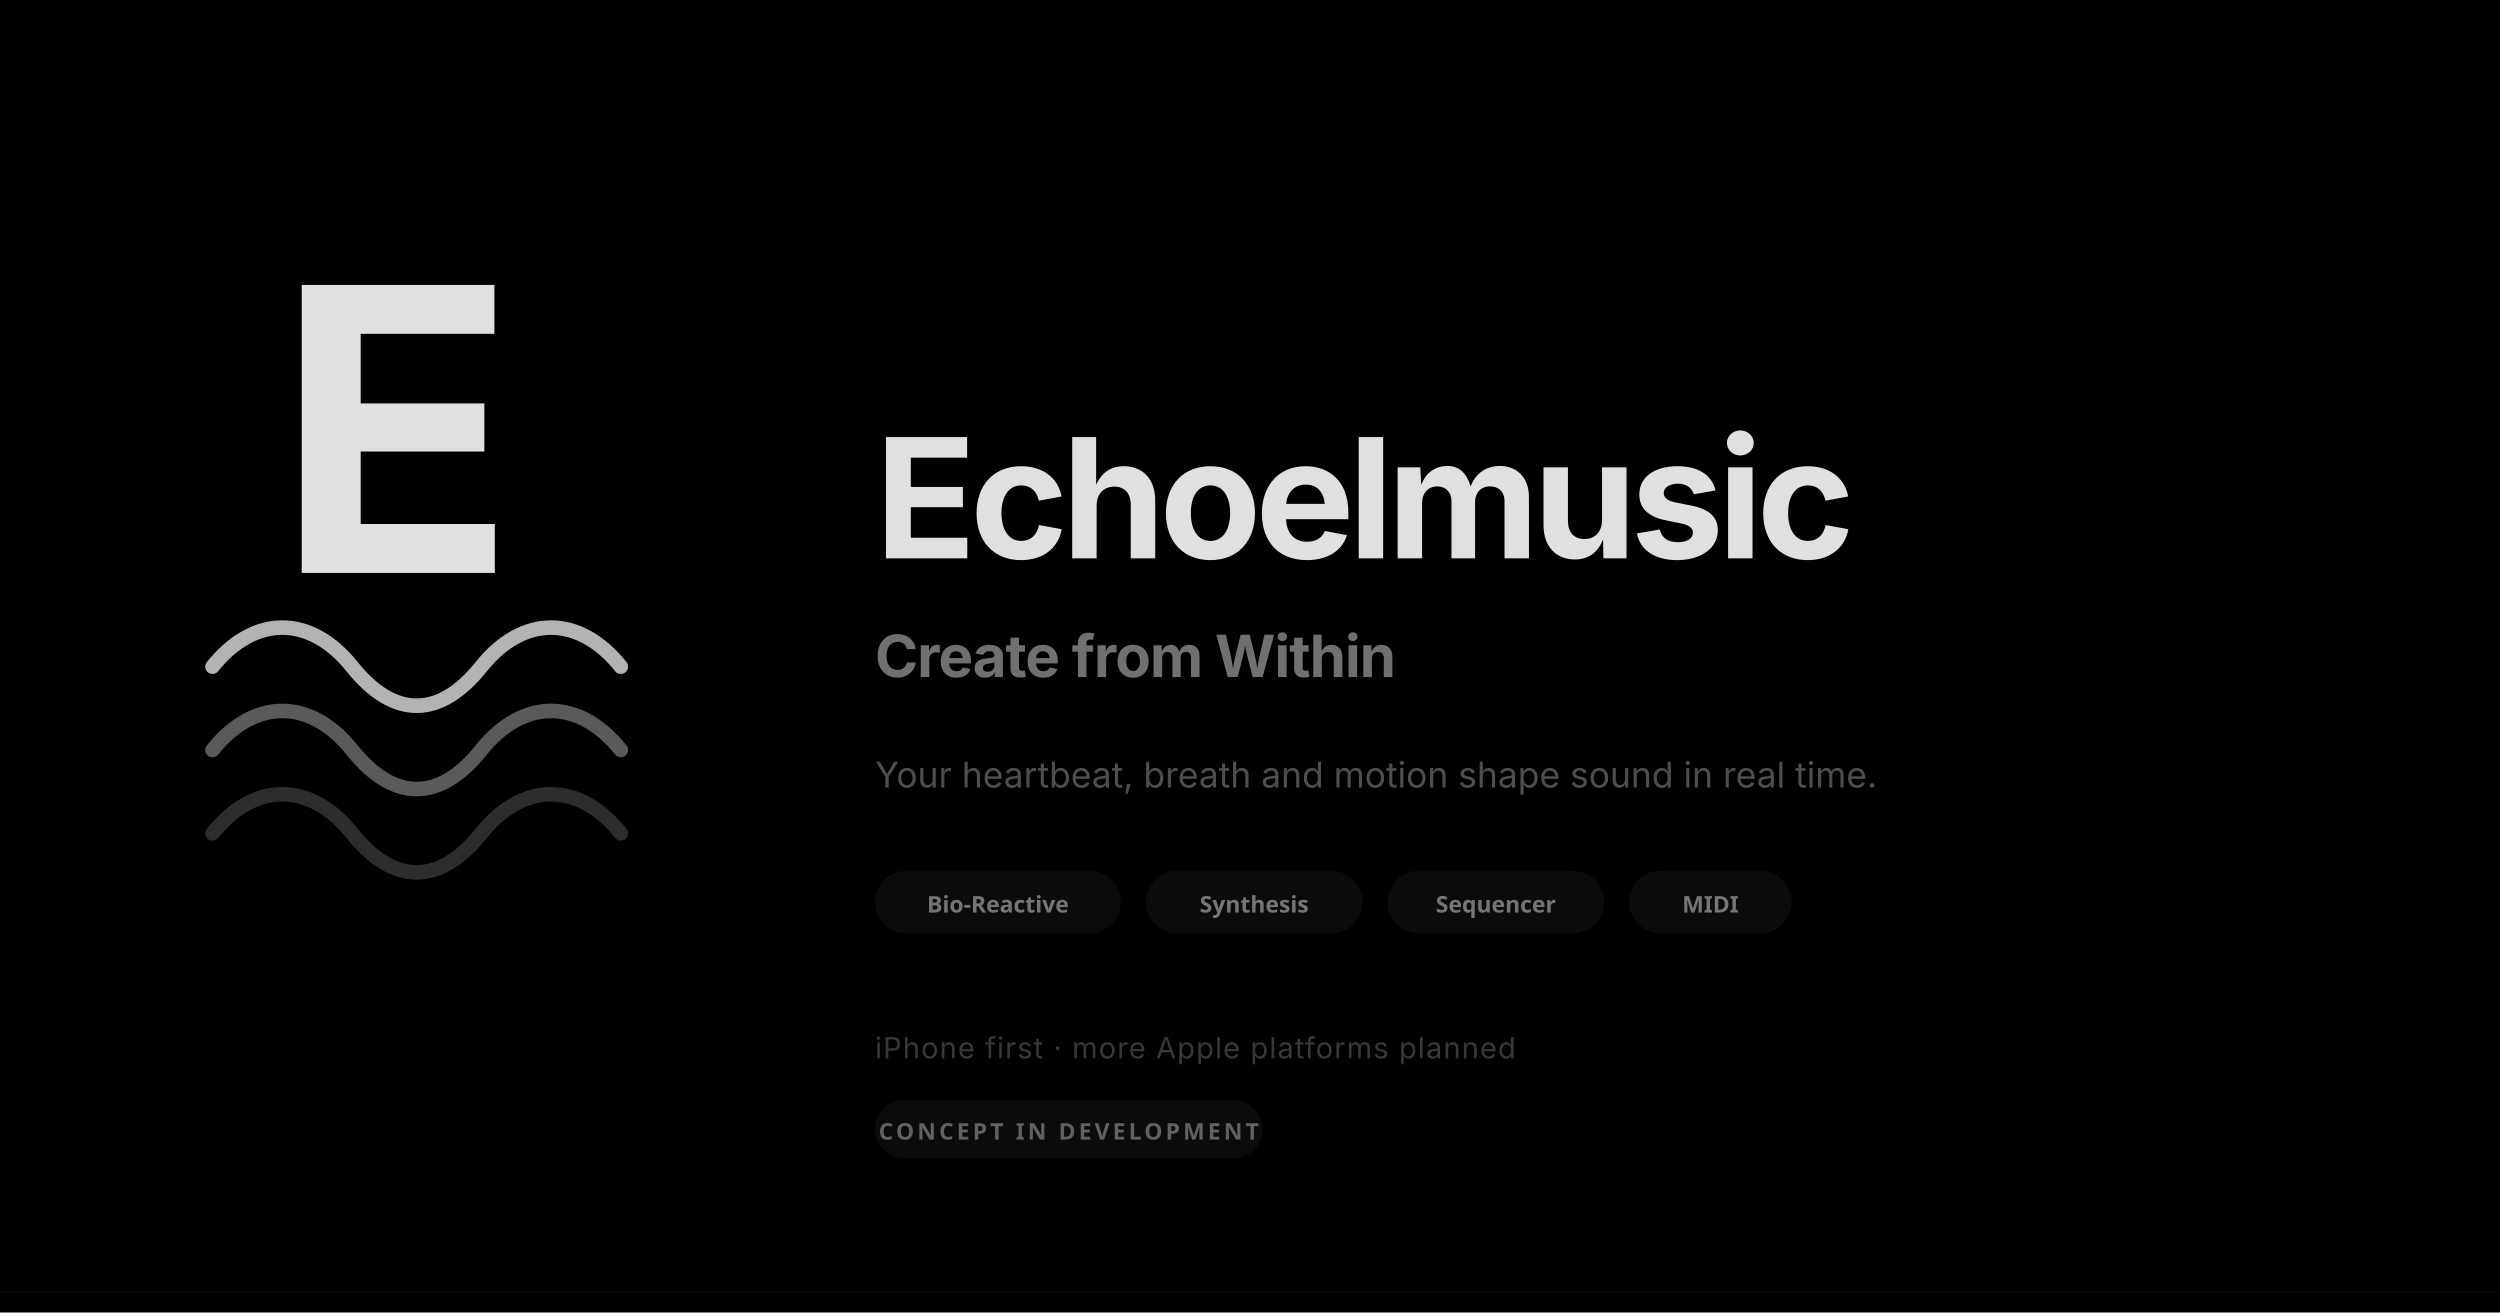
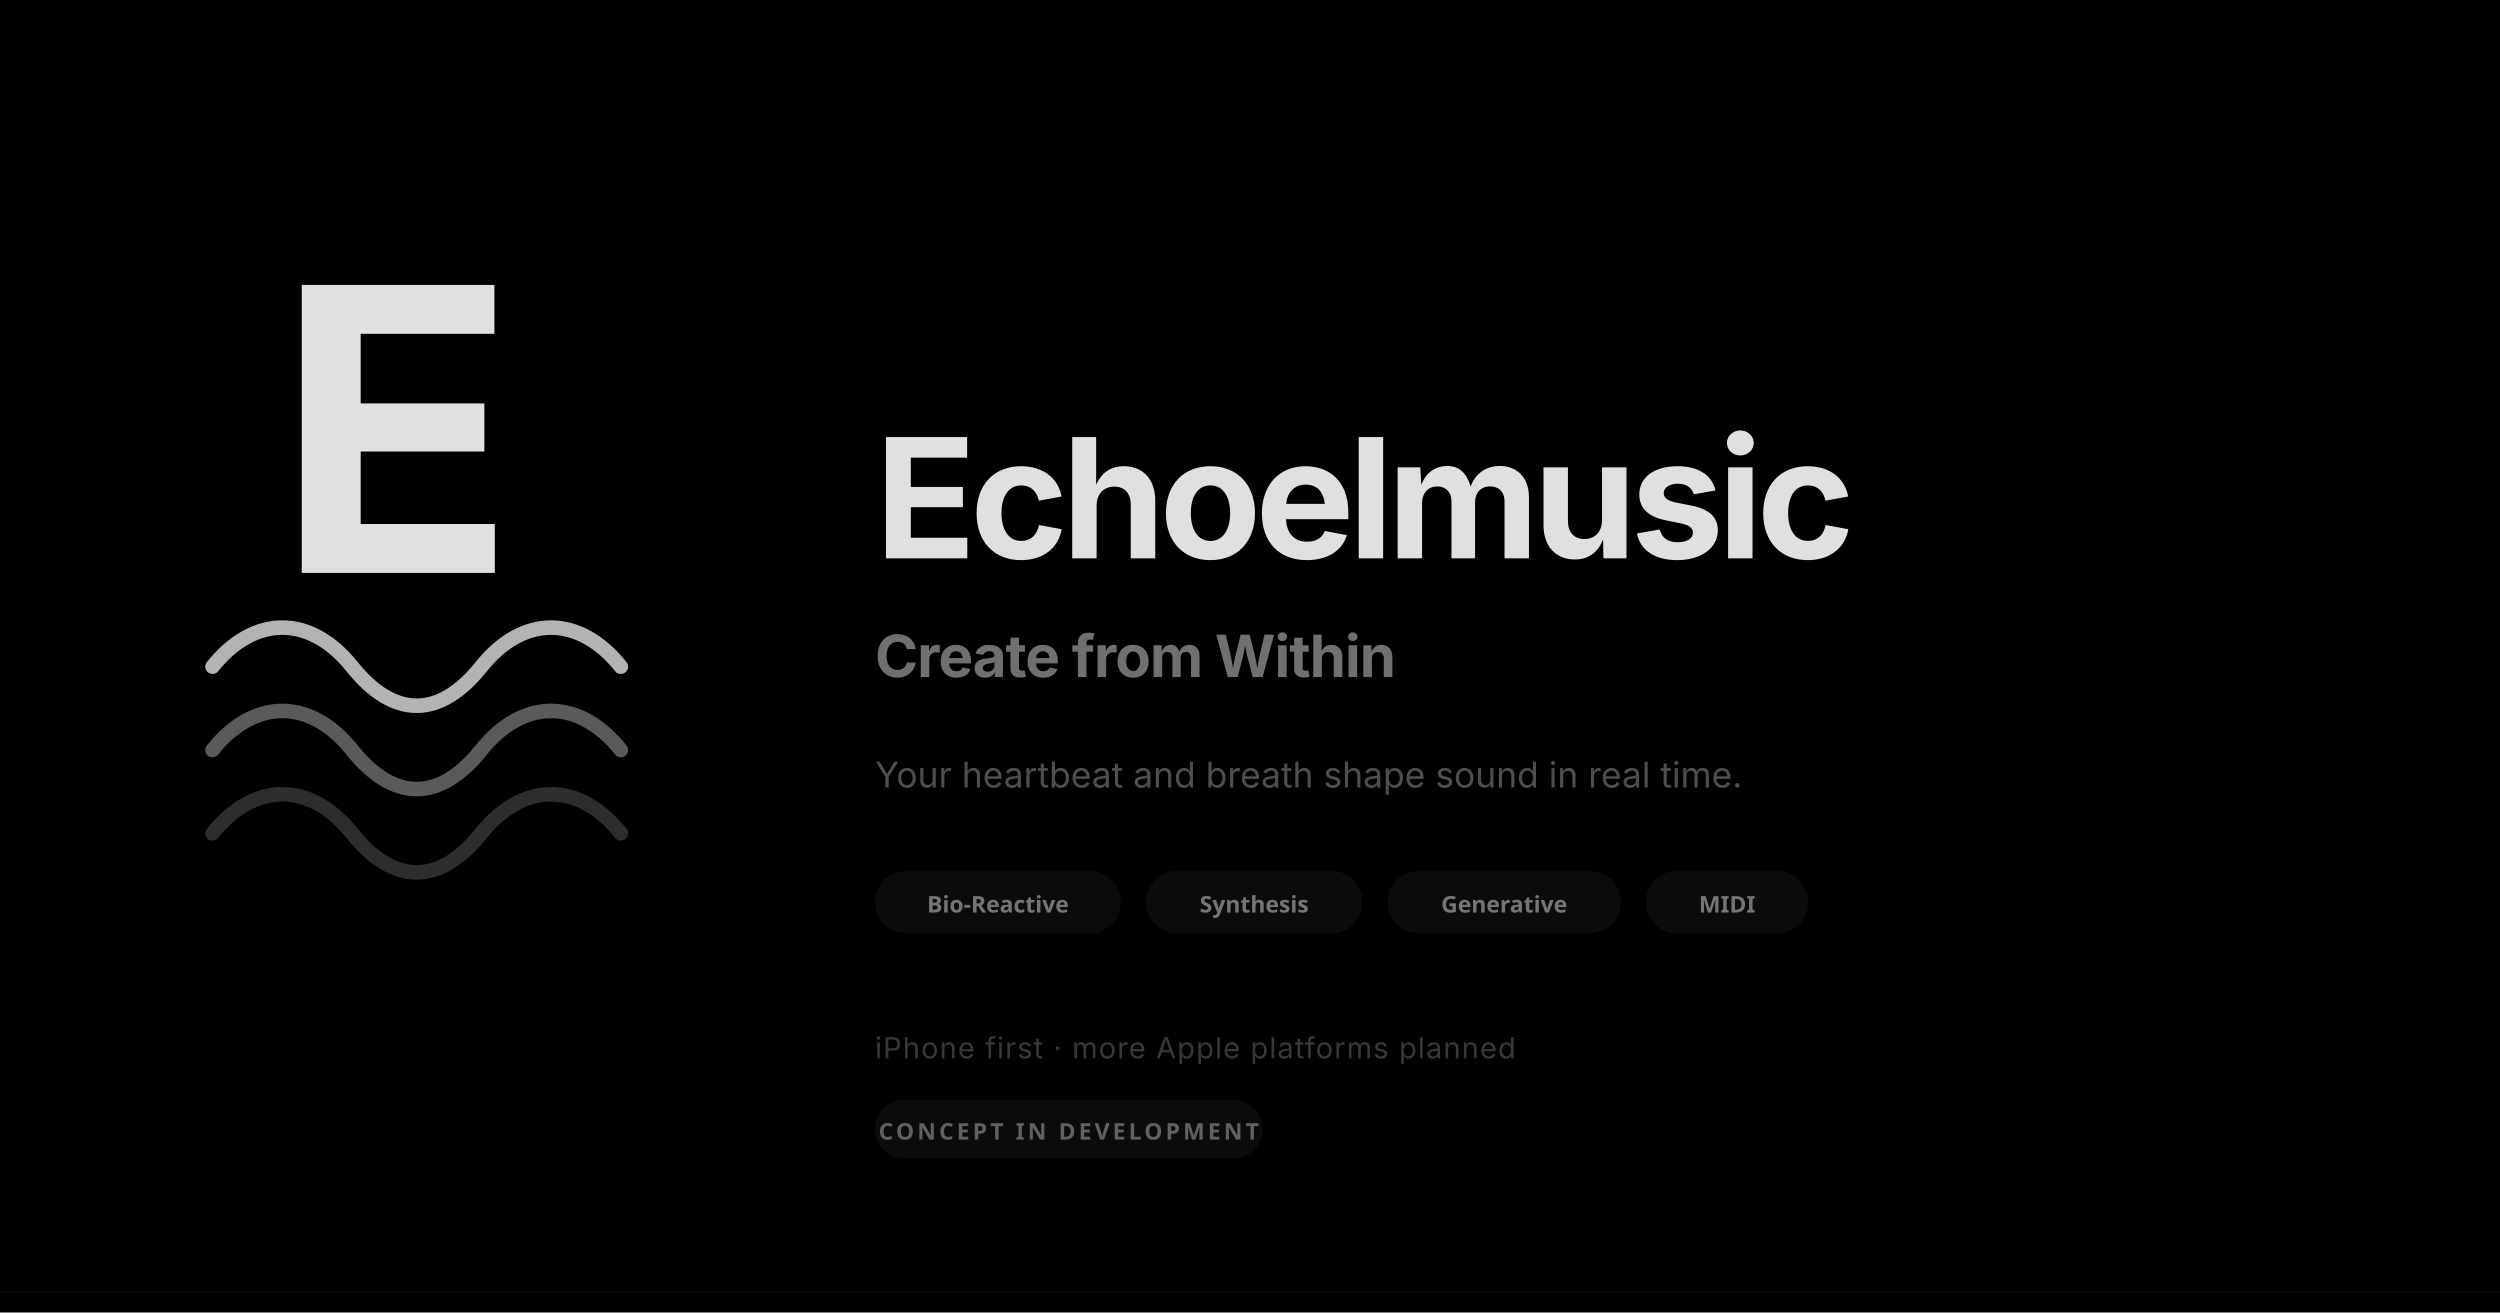
<svg xmlns="http://www.w3.org/2000/svg" viewBox="0 0 1200 630">
  <rect width="1200" height="630" fill="#000000" />
  <text x="190" y="275" text-anchor="middle" font-family="'Atkinson Hyperlegible',-apple-system,sans-serif" font-weight="700" font-size="190" fill="#e0e0e0">E</text>
  <g stroke="#e0e0e0" fill="none" stroke-width="7" stroke-linecap="round">
    <path d="M102,320 C122,295 149,295 169,320 C189,345 211,345 231,320 C251,295 278,295 298,320" opacity="0.8" />
    <path d="M102,360 C122,335 149,335 169,360 C189,385 211,385 231,360 C251,335 278,335 298,360" opacity="0.4" />
    <path d="M102,400 C122,375 149,375 169,400 C189,425 211,425 231,400 C251,375 278,375 298,400" opacity="0.2" />
  </g>
  <text x="420" y="268" font-family="'Atkinson Hyperlegible',-apple-system,BlinkMacSystemFont,'Helvetica Neue',sans-serif" font-size="80" font-weight="700" fill="#e0e0e0" letter-spacing="-3">
    Echoelmusic
  </text>
  <text x="420" y="325" font-family="'Atkinson Hyperlegible',-apple-system,BlinkMacSystemFont,'Helvetica Neue',sans-serif" font-size="28" fill="#e0e0e0" font-weight="700" letter-spacing="-0.5" opacity="0.5">
    Create from Within
  </text>
  <text x="420" y="378" font-family="'Atkinson Hyperlegible',-apple-system,BlinkMacSystemFont,'Helvetica Neue',sans-serif" font-size="17" fill="#e0e0e0" font-weight="400" opacity="0.35">
-     Your heartbeat, breath and motion shape sound in real time.
+     Your heartbeat and breath shape sound in real time.
  </text>
  <g transform="translate(420, 418)">
    <rect x="0" y="0" width="118" height="30" rx="15" fill="#e0e0e0" opacity="0.05" />
    <text x="59" y="20" font-family="'Atkinson Hyperlegible',sans-serif" font-size="11" fill="#e0e0e0" text-anchor="middle" font-weight="700" opacity="0.5">Bio-Reactive</text>
    <rect x="130" y="0" width="104" height="30" rx="15" fill="#e0e0e0" opacity="0.05" />
    <text x="182" y="20" font-family="'Atkinson Hyperlegible',sans-serif" font-size="11" fill="#e0e0e0" text-anchor="middle" font-weight="700" opacity="0.5">Synthesis</text>
-     <rect x="246" y="0" width="104" height="30" rx="15" fill="#e0e0e0" opacity="0.05" />
-     <text x="298" y="20" font-family="'Atkinson Hyperlegible',sans-serif" font-size="11" fill="#e0e0e0" text-anchor="middle" font-weight="700" opacity="0.5">Sequencer</text>
-     <rect x="362" y="0" width="78" height="30" rx="15" fill="#e0e0e0" opacity="0.05" />
-     <text x="401" y="20" font-family="'Atkinson Hyperlegible',sans-serif" font-size="11" fill="#e0e0e0" text-anchor="middle" font-weight="700" opacity="0.5">MIDI</text>
+     <rect x="246" y="0" width="112" height="30" rx="15" fill="#e0e0e0" opacity="0.05" />
+     <text x="302" y="20" font-family="'Atkinson Hyperlegible',sans-serif" font-size="11" fill="#e0e0e0" text-anchor="middle" font-weight="700" opacity="0.5">Generative</text>
+     <rect x="370" y="0" width="78" height="30" rx="15" fill="#e0e0e0" opacity="0.05" />
+     <text x="409" y="20" font-family="'Atkinson Hyperlegible',sans-serif" font-size="11" fill="#e0e0e0" text-anchor="middle" font-weight="700" opacity="0.5">MIDI</text>
  </g>
  <text x="420" y="508" font-family="'Atkinson Hyperlegible',-apple-system,BlinkMacSystemFont,'Helvetica Neue',sans-serif" font-size="14" fill="#e0e0e0" font-weight="400" letter-spacing="0.5" opacity="0.25">
    iPhone first  ·  more Apple platforms planned
  </text>
  <rect x="420" y="528" width="186" height="28" rx="14" fill="#e0e0e0" opacity="0.05" />
  <text x="513" y="547" font-family="'Atkinson Hyperlegible',sans-serif" font-size="11" fill="#e0e0e0" text-anchor="middle" font-weight="700" letter-spacing="1.5" opacity="0.4">CONCEPT IN DEVELOPMENT</text>
  <line x1="0" y1="620" x2="1200" y2="620" stroke="#e0e0e0" stroke-width="1" opacity="0.04" />
</svg>
